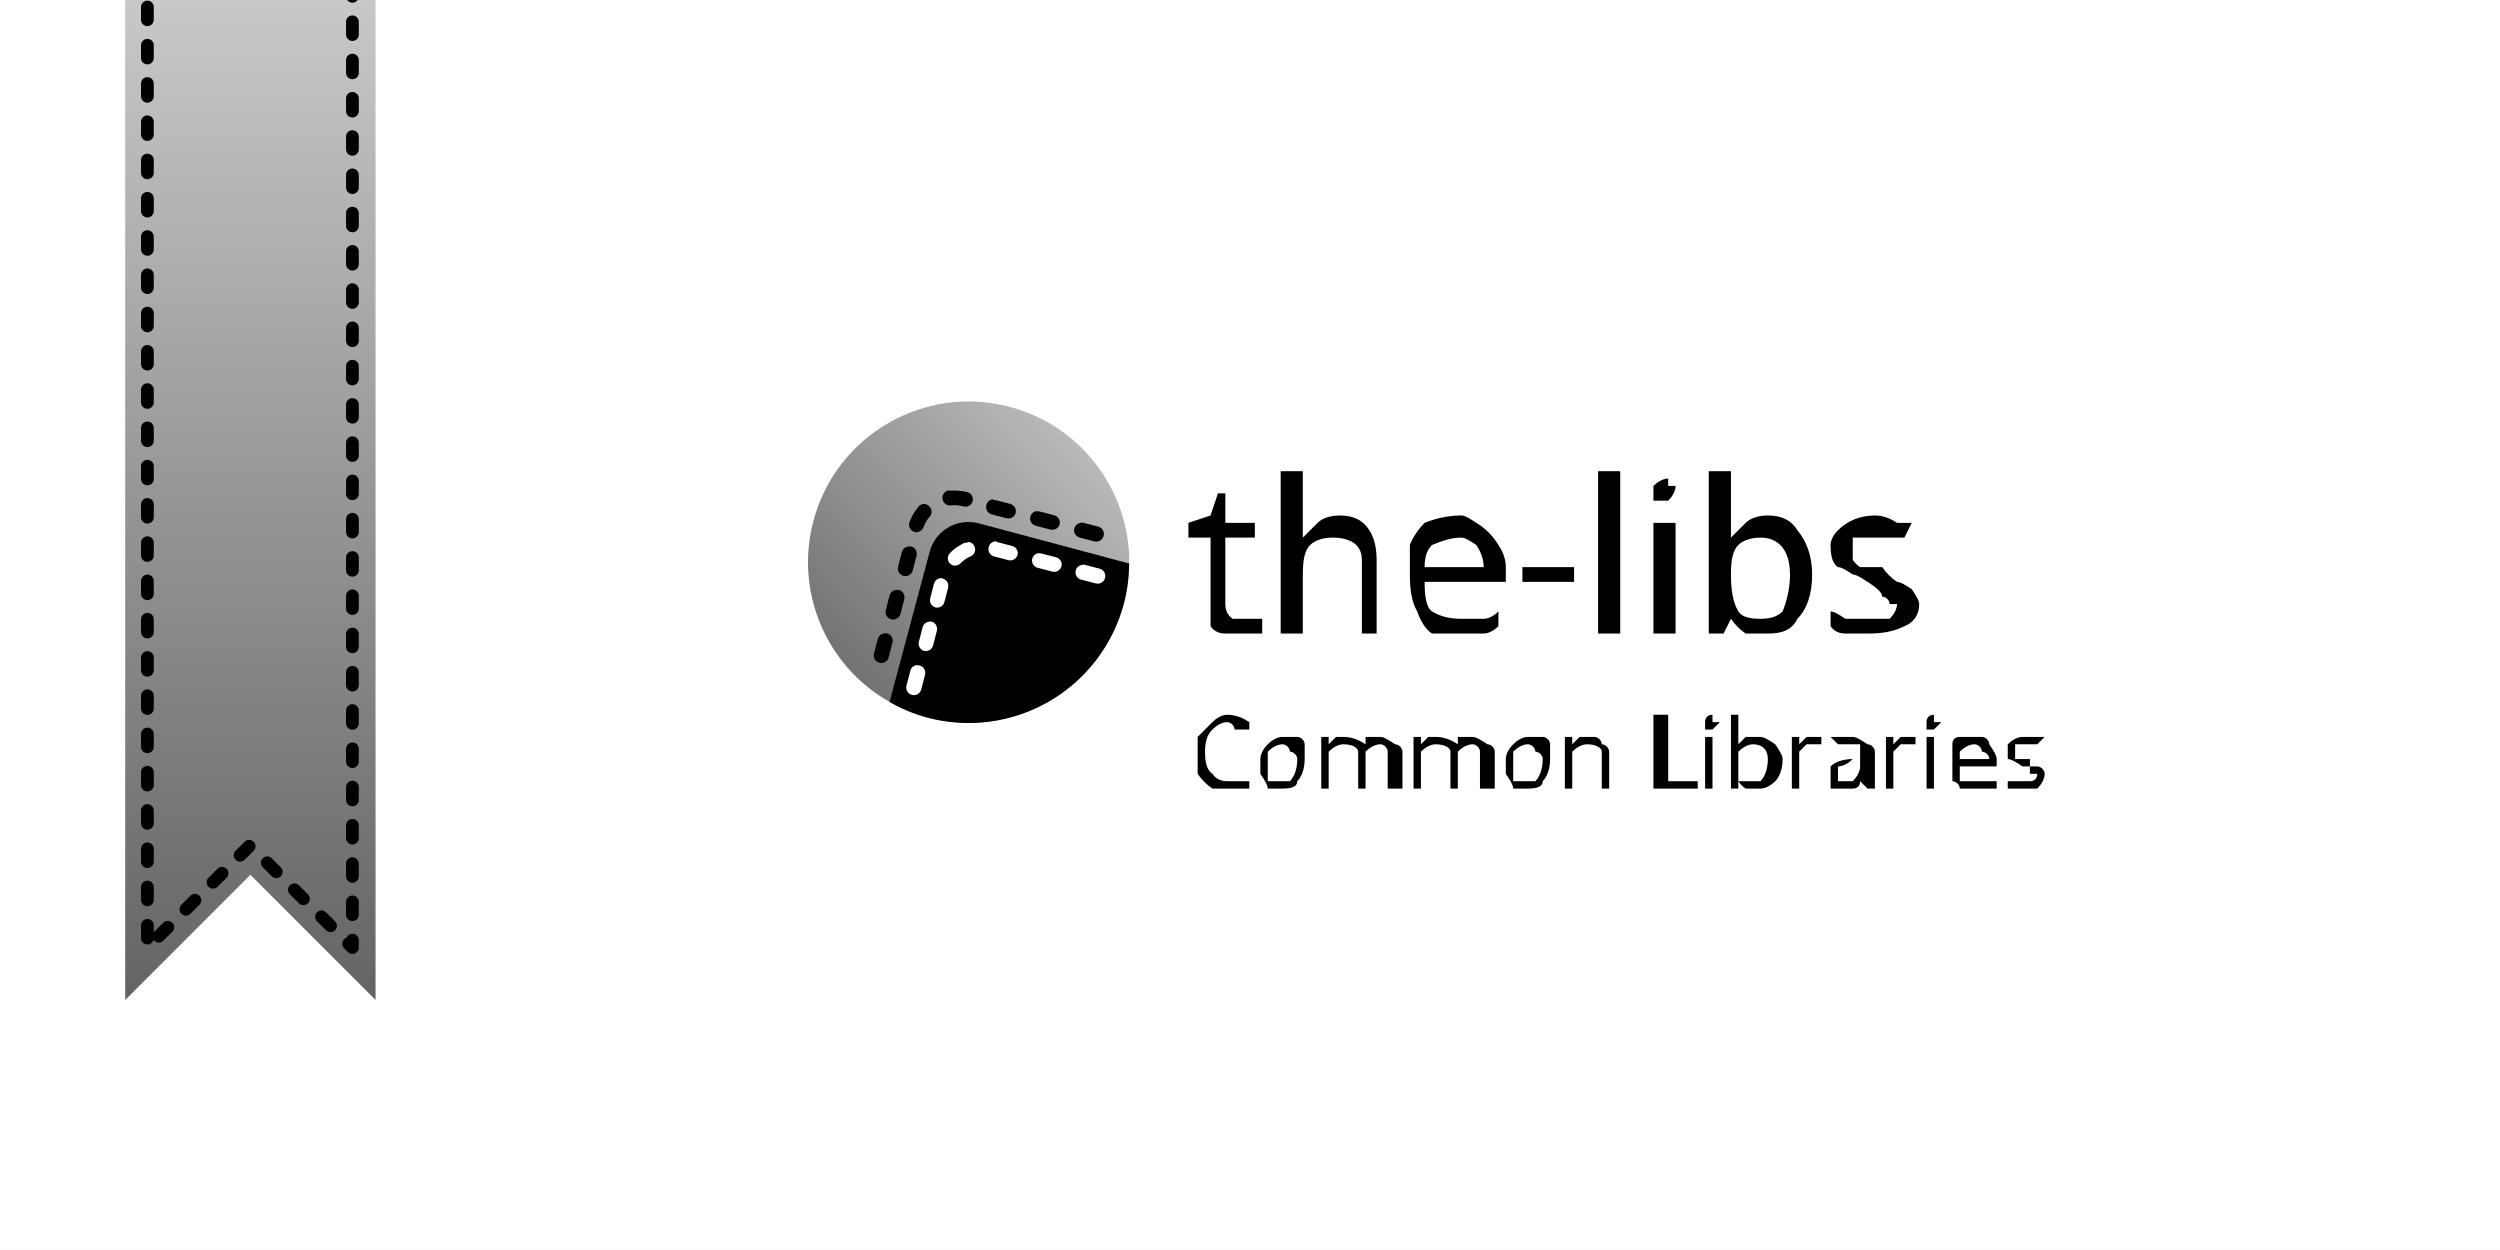
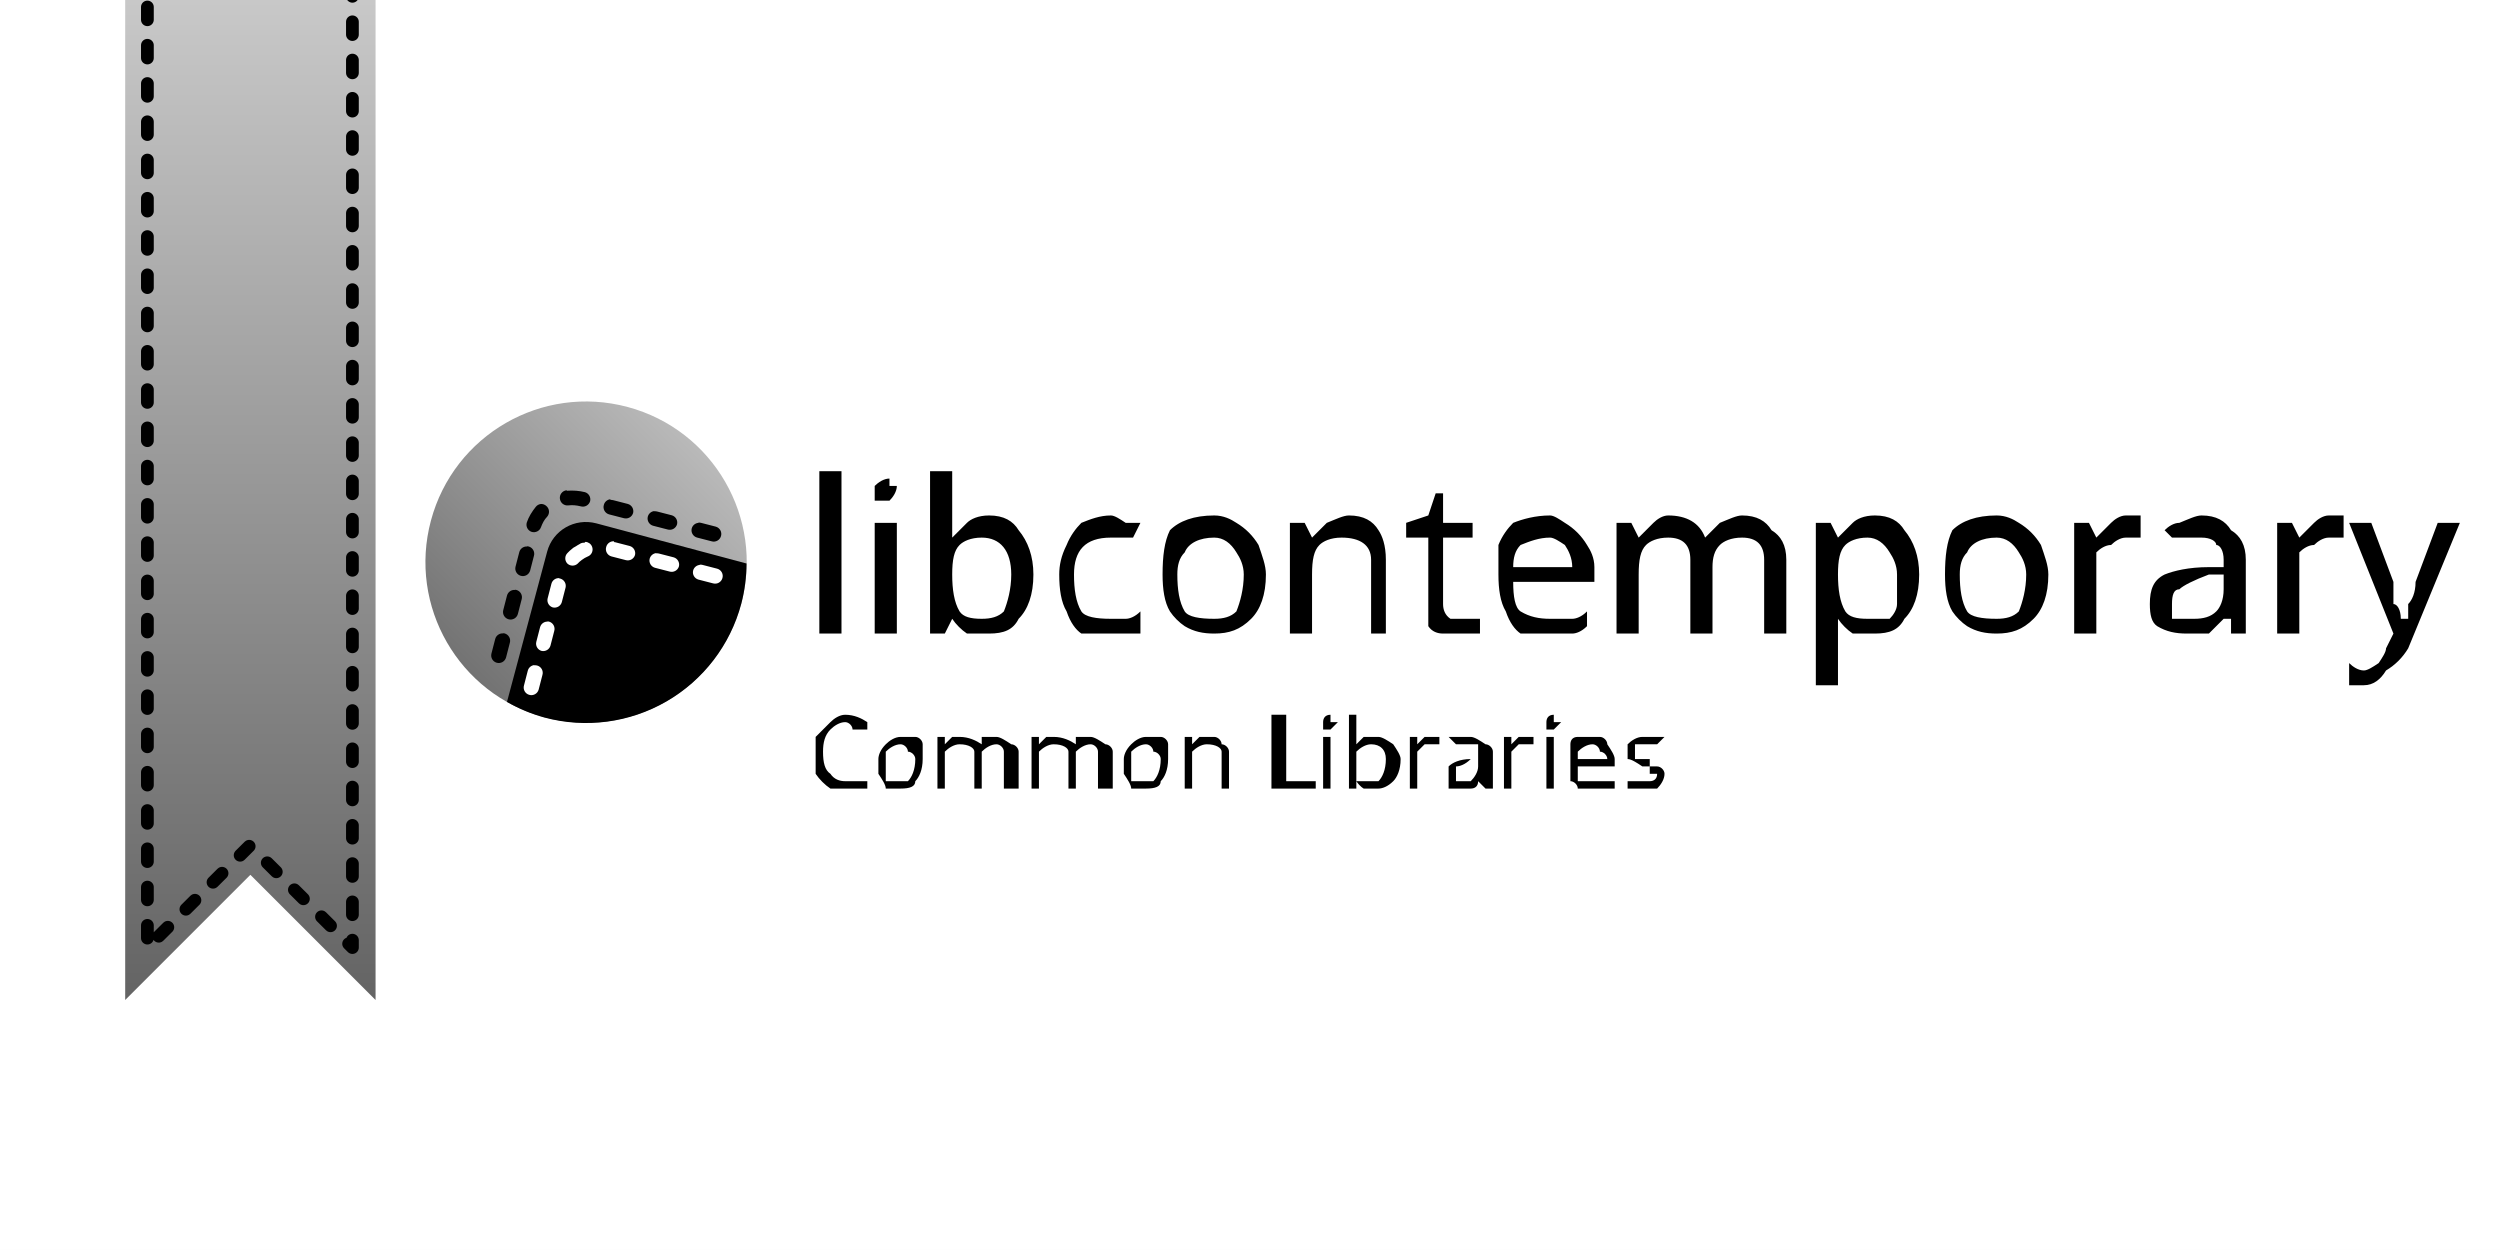
<svg xmlns="http://www.w3.org/2000/svg" xmlns:xlink="http://www.w3.org/1999/xlink" id="svg843" version="1.1" viewBox="0 0 5.292 2.646" height="10" width="20">
  <defs id="defs837">
    <linearGradient gradientUnits="userSpaceOnUse" y2="294.354" x2="5.292" y1="297" x1="0" id="linearGradient2317" xlink:href="#linearGradient9085" />
    <linearGradient id="linearGradient9085">
      <stop style="stop-color:#6464ff;stop-opacity:1" offset="0" id="stop9081" />
      <stop style="stop-color:#c8c8ff;stop-opacity:1" offset="1" id="stop9083" />
    </linearGradient>
    <linearGradient gradientUnits="userSpaceOnUse" y2="294.354" x2="5.292" y1="297" x1="0" id="linearGradient2317-3-2" xlink:href="#linearGradient9085" gradientTransform="matrix(0.1,0,0,0.800012,0.2645833,58.86724)" />
    <linearGradient gradientUnits="userSpaceOnUse" y2="294.354" x2="0.529" y1="296.471" x1="0.529" id="linearGradient2515" xlink:href="#linearGradient9209" />
    <linearGradient id="linearGradient9209">
      <stop style="stop-color:#0064d9;stop-opacity:1" offset="0" id="stop9205" />
      <stop style="stop-color:#22c8ff;stop-opacity:1" offset="1" id="stop9207" />
    </linearGradient>
    <linearGradient gradientUnits="userSpaceOnUse" y2="294.354" x2="0.529" y1="296.471" x1="0.529" id="linearGradient2515-7" xlink:href="#linearGradient943" gradientTransform="translate(0)" />
    <linearGradient gradientTransform="matrix(0.02127609,0,0,0.02127609,78.13268,284.6028)" gradientUnits="userSpaceOnUse" y2="-3.596" x2="27.314" y1="35.596" x1="4.686" id="linearGradient822-63-3-2" xlink:href="#linearGradient943" />
    <linearGradient id="linearGradient943">
      <stop style="stop-color:#646464;stop-opacity:1" offset="0" id="stop939" />
      <stop style="stop-color:#c8c8c8;stop-opacity:1" offset="1" id="stop941" />
    </linearGradient>
  </defs>
  <g transform="translate(0,-294.3542)" id="layer1">
    <rect y="294.354" x="0" height="2.646" width="5.292" id="rect2664-1" style="opacity:1;fill:#ffffff;fill-opacity:1;stroke:none;stroke-width:0.265;stroke-linecap:round;stroke-linejoin:round;stroke-miterlimit:4;stroke-dasharray:none;stroke-dashoffset:0;stroke-opacity:1;paint-order:normal" />
-     <g id="g2199">
+     <g id="g2199" transform="translate(-0.8098038)">
      <circle cy="284.943" cx="78.473" id="path814-5-6" style="fill:url(#linearGradient822-63-3-2);fill-opacity:1;stroke:none;stroke-width:0.265;stroke-linecap:round;stroke-linejoin:round;stroke-miterlimit:4;stroke-dasharray:none;stroke-dashoffset:0;stroke-opacity:1;paint-order:normal" r="0.34" transform="rotate(15)" />
      <path id="rect824-9-2-7" d="m 2.072,295.462 c -0.046,-0.012 -0.092,0.015 -0.104,0.06 l -0.085,0.318 a 0.34,0.34 0 0 0 0.079,0.033 0.34,0.34 0 0 0 0.417,-0.241 0.34,0.34 0 0 0 0.011,-0.085 z" style="fill:#000000;fill-opacity:1;stroke:none;stroke-width:0.36;stroke-linecap:round;stroke-linejoin:round;stroke-miterlimit:4;stroke-dasharray:none;stroke-dashoffset:0;stroke-opacity:1;paint-order:normal" />
      <path style="color:#000000;font-style:normal;font-variant:normal;font-weight:normal;font-stretch:normal;font-size:medium;line-height:normal;font-family:sans-serif;font-variant-ligatures:normal;font-variant-position:normal;font-variant-caps:normal;font-variant-numeric:normal;font-variant-alternates:normal;font-variant-east-asian:normal;font-feature-settings:normal;font-variation-settings:normal;text-indent:0;text-align:start;text-decoration:none;text-decoration-line:none;text-decoration-style:solid;text-decoration-color:#000000;letter-spacing:normal;word-spacing:normal;text-transform:none;writing-mode:lr-tb;direction:ltr;text-orientation:mixed;dominant-baseline:auto;baseline-shift:baseline;text-anchor:start;white-space:normal;shape-padding:0;shape-margin:0;inline-size:0;clip-rule:nonzero;display:inline;overflow:visible;visibility:visible;isolation:auto;mix-blend-mode:normal;color-interpolation:sRGB;color-interpolation-filters:linearRGB;solid-color:#000000;solid-opacity:1;vector-effect:none;fill:#ffffff;fill-opacity:1;fill-rule:nonzero;stroke:none;stroke-width:1;stroke-linecap:round;stroke-linejoin:round;stroke-miterlimit:4;stroke-dasharray:0.397, 0.794;stroke-dashoffset:2.064;stroke-opacity:1;paint-order:normal;color-rendering:auto;image-rendering:auto;shape-rendering:auto;text-rendering:auto;enable-background:accumulate;stop-color:#000000" d="m 2.11,295.5 a 0.016,0.016 0 0 0 -0.017,0.012 0.016,0.016 0 0 0 0.011,0.02 l 0.031,0.008 a 0.016,0.016 0 0 0 0.019,-0.011 0.016,0.016 0 0 0 -0.011,-0.019 l -0.031,-0.008 a 0.016,0.016 0 0 0 -0.003,-4.8e-4 z m -0.063,0.003 a 0.016,0.016 0 0 0 -0.007,10e-4 l -0.001,3.3e-4 a 0.016,0.016 0 0 0 -0.001,8e-4 l -0.007,0.004 a 0.016,0.016 0 0 0 -0.001,8e-4 l -0.007,0.004 a 0.016,0.016 0 0 0 -0.001,9.4e-4 l -0.006,0.005 a 0.016,0.016 0 0 0 -0.001,0.001 l -0.004,0.004 a 0.016,0.016 0 0 0 -4.712e-4,0.022 0.016,0.016 0 0 0 0.022,4.8e-4 l 0.004,-0.004 0.005,-0.004 0.006,-0.004 0.006,-0.003 4.712e-4,-1.6e-4 a 0.016,0.016 0 0 0 0.009,-0.021 0.016,0.016 0 0 0 -0.014,-0.01 z m 0.152,0.022 a 0.016,0.016 0 0 0 -0.014,0.012 0.016,0.016 0 0 0 0.011,0.019 l 0.031,0.008 a 0.016,0.016 0 0 0 0.02,-0.011 0.016,0.016 0 0 0 -0.011,-0.019 l -0.031,-0.008 a 0.016,0.016 0 0 0 -0.006,-4.9e-4 z m 0.092,0.025 a 0.016,0.016 0 0 0 -0.014,0.012 0.016,0.016 0 0 0 0.011,0.019 l 0.031,0.008 a 0.016,0.016 0 0 0 0.02,-0.011 0.016,0.016 0 0 0 -0.011,-0.02 l -0.031,-0.008 a 0.016,0.016 0 0 0 -0.006,-4.8e-4 z m -0.297,0.028 a 0.016,0.016 0 0 0 -0.017,0.012 l -0.008,0.031 a 0.016,0.016 0 0 0 0.011,0.019 0.016,0.016 0 0 0 0.019,-0.011 l 0.008,-0.031 a 0.016,0.016 0 0 0 -0.011,-0.019 0.016,0.016 0 0 0 -0.003,-6.5e-4 z m -0.025,0.092 a 0.016,0.016 0 0 0 -0.016,0.012 l -0.008,0.031 a 0.016,0.016 0 0 0 0.011,0.019 0.016,0.016 0 0 0 0.019,-0.011 l 0.008,-0.031 a 0.016,0.016 0 0 0 -0.011,-0.02 0.016,0.016 0 0 0 -0.003,-4.8e-4 z m -0.028,0.092 a 0.016,0.016 0 0 0 -0.014,0.012 l -0.008,0.031 a 0.016,0.016 0 0 0 0.011,0.02 0.016,0.016 0 0 0 0.02,-0.011 l 0.008,-0.031 a 0.016,0.016 0 0 0 -0.011,-0.02 0.016,0.016 0 0 0 -0.006,-4.8e-4 z" id="rect824-9-2-6" />
      <path style="color:#000000;font-style:normal;font-variant:normal;font-weight:normal;font-stretch:normal;font-size:medium;line-height:normal;font-family:sans-serif;font-variant-ligatures:normal;font-variant-position:normal;font-variant-caps:normal;font-variant-numeric:normal;font-variant-alternates:normal;font-variant-east-asian:normal;font-feature-settings:normal;font-variation-settings:normal;text-indent:0;text-align:start;text-decoration:none;text-decoration-line:none;text-decoration-style:solid;text-decoration-color:#000000;letter-spacing:normal;word-spacing:normal;text-transform:none;writing-mode:lr-tb;direction:ltr;text-orientation:mixed;dominant-baseline:auto;baseline-shift:baseline;text-anchor:start;white-space:normal;shape-padding:0;shape-margin:0;inline-size:0;clip-rule:nonzero;display:inline;overflow:visible;visibility:visible;isolation:auto;mix-blend-mode:normal;color-interpolation:sRGB;color-interpolation-filters:linearRGB;solid-color:#000000;solid-opacity:1;vector-effect:none;fill:#000000;fill-opacity:1;fill-rule:nonzero;stroke:none;stroke-width:1;stroke-linecap:round;stroke-linejoin:round;stroke-miterlimit:4;stroke-dasharray:0.397, 0.794;stroke-dashoffset:1.985;stroke-opacity:1;paint-order:normal;color-rendering:auto;image-rendering:auto;shape-rendering:auto;text-rendering:auto;enable-background:accumulate;stop-color:#000000" d="m 2.009,295.392 a 0.016,0.016 0 0 0 -0.014,0.018 0.016,0.016 0 0 0 0.018,0.014 c 0.008,-10e-4 0.017,-3.2e-4 0.026,0.002 a 0.016,0.016 0 0 0 0.02,-0.011 0.016,0.016 0 0 0 -0.011,-0.019 c -0.012,-0.003 -0.025,-0.004 -0.038,-0.003 z m 0.093,0.019 a 0.016,0.016 0 0 0 -0.014,0.012 0.016,0.016 0 0 0 0.011,0.02 l 0.031,0.008 a 0.016,0.016 0 0 0 0.02,-0.011 0.016,0.016 0 0 0 -0.011,-0.019 l -0.031,-0.008 a 0.016,0.016 0 0 0 -0.006,-4.9e-4 z m -0.147,0.01 a 0.016,0.016 0 0 0 -0.011,0.006 c -0.008,0.01 -0.015,0.021 -0.019,0.033 a 0.016,0.016 0 0 0 0.01,0.02 0.016,0.016 0 0 0 0.02,-0.01 c 0.003,-0.008 0.007,-0.016 0.013,-0.022 a 0.016,0.016 0 0 0 -0.002,-0.023 0.016,0.016 0 0 0 -0.011,-0.004 z m 0.24,0.015 a 0.016,0.016 0 0 0 -0.014,0.012 0.016,0.016 0 0 0 0.011,0.019 l 0.031,0.008 a 0.016,0.016 0 0 0 0.02,-0.011 0.016,0.016 0 0 0 -0.011,-0.019 l -0.031,-0.008 a 0.016,0.016 0 0 0 -0.006,-4.8e-4 z m 0.093,0.025 a 0.016,0.016 0 0 0 -0.014,0.012 0.016,0.016 0 0 0 0.011,0.019 l 0.031,0.008 a 0.016,0.016 0 0 0 0.02,-0.011 0.016,0.016 0 0 0 -0.011,-0.02 l -0.031,-0.008 a 0.016,0.016 0 0 0 -0.006,-4.9e-4 z m -0.363,0.05 a 0.016,0.016 0 0 0 -0.016,0.012 l -0.008,0.031 a 0.016,0.016 0 0 0 0.011,0.019 0.016,0.016 0 0 0 0.02,-0.011 l 0.008,-0.031 a 0.016,0.016 0 0 0 -0.011,-0.02 0.016,0.016 0 0 0 -0.003,-4.8e-4 z m -0.025,0.092 a 0.016,0.016 0 0 0 -0.017,0.012 l -0.008,0.031 a 0.016,0.016 0 0 0 0.011,0.019 0.016,0.016 0 0 0 0.02,-0.011 l 0.008,-0.031 a 0.016,0.016 0 0 0 -0.011,-0.02 0.016,0.016 0 0 0 -0.003,-4.8e-4 z m -0.025,0.092 a 0.016,0.016 0 0 0 -0.017,0.012 l -0.008,0.031 a 0.016,0.016 0 0 0 0.011,0.019 0.016,0.016 0 0 0 0.02,-0.011 l 0.008,-0.031 a 0.016,0.016 0 0 0 -0.011,-0.02 0.016,0.016 0 0 0 -0.003,-4.8e-4 z" id="rect824-9-2-6-3" />
    </g>
    <path id="path2507-4" d="m 0.265,294.354 v 2.117 l 0.265,-0.265 0.265,0.265 v -2.117 z" style="fill:url(#linearGradient2515-7);fill-opacity:1.0;stroke:none;stroke-width:0.265px;stroke-linecap:butt;stroke-linejoin:miter;stroke-opacity:1" />
-     <text xml:space="preserve" style="font-size:0.449px;line-height:1.25;font-family:Contemporary;-inkscape-font-specification:Contemporary;stroke-width:0.265" x="2.514" y="295.697" id="text2049">
-       <tspan id="tspan2047" x="2.514" y="295.697" style="stroke-width:0.265">the-libs</tspan>
+     <text xml:space="preserve" style="font-size:0.449px;line-height:1.25;font-family:Contemporary;-inkscape-font-specification:Contemporary;stroke-width:0.265" x="1.704" y="295.697" id="text2049">
+       <tspan id="tspan2047" x="1.704" y="295.697" style="stroke-width:0.265">libcontemporary</tspan>
    </text>
-     <text xml:space="preserve" style="font-size:0.21px;line-height:1.25;font-family:Contemporary;-inkscape-font-specification:Contemporary;stroke-width:0.265" x="2.521" y="296.021" id="text2053">
-       <tspan id="tspan2051" x="2.521" y="296.021" style="stroke-width:0.265">Common Libraries</tspan>
+     <text xml:space="preserve" style="font-size:0.21px;line-height:1.25;font-family:Contemporary;-inkscape-font-specification:Contemporary;stroke-width:0.265" x="1.711" y="296.021" id="text2053">
+       <tspan id="tspan2051" x="1.711" y="296.021" style="stroke-width:0.265">Common Libraries</tspan>
    </text>
    <path id="path2507-4-6" d="m 0.312,294.288 v 2.072 l 0.217,-0.216 0.217,0.216 v -2.072 z" style="fill:none;fill-opacity:1;stroke:#000000;stroke-width:0.027;stroke-linecap:round;stroke-linejoin:round;stroke-miterlimit:4;stroke-dasharray:0.027, 0.054;stroke-dashoffset:0;stroke-opacity:1" />
  </g>
</svg>
